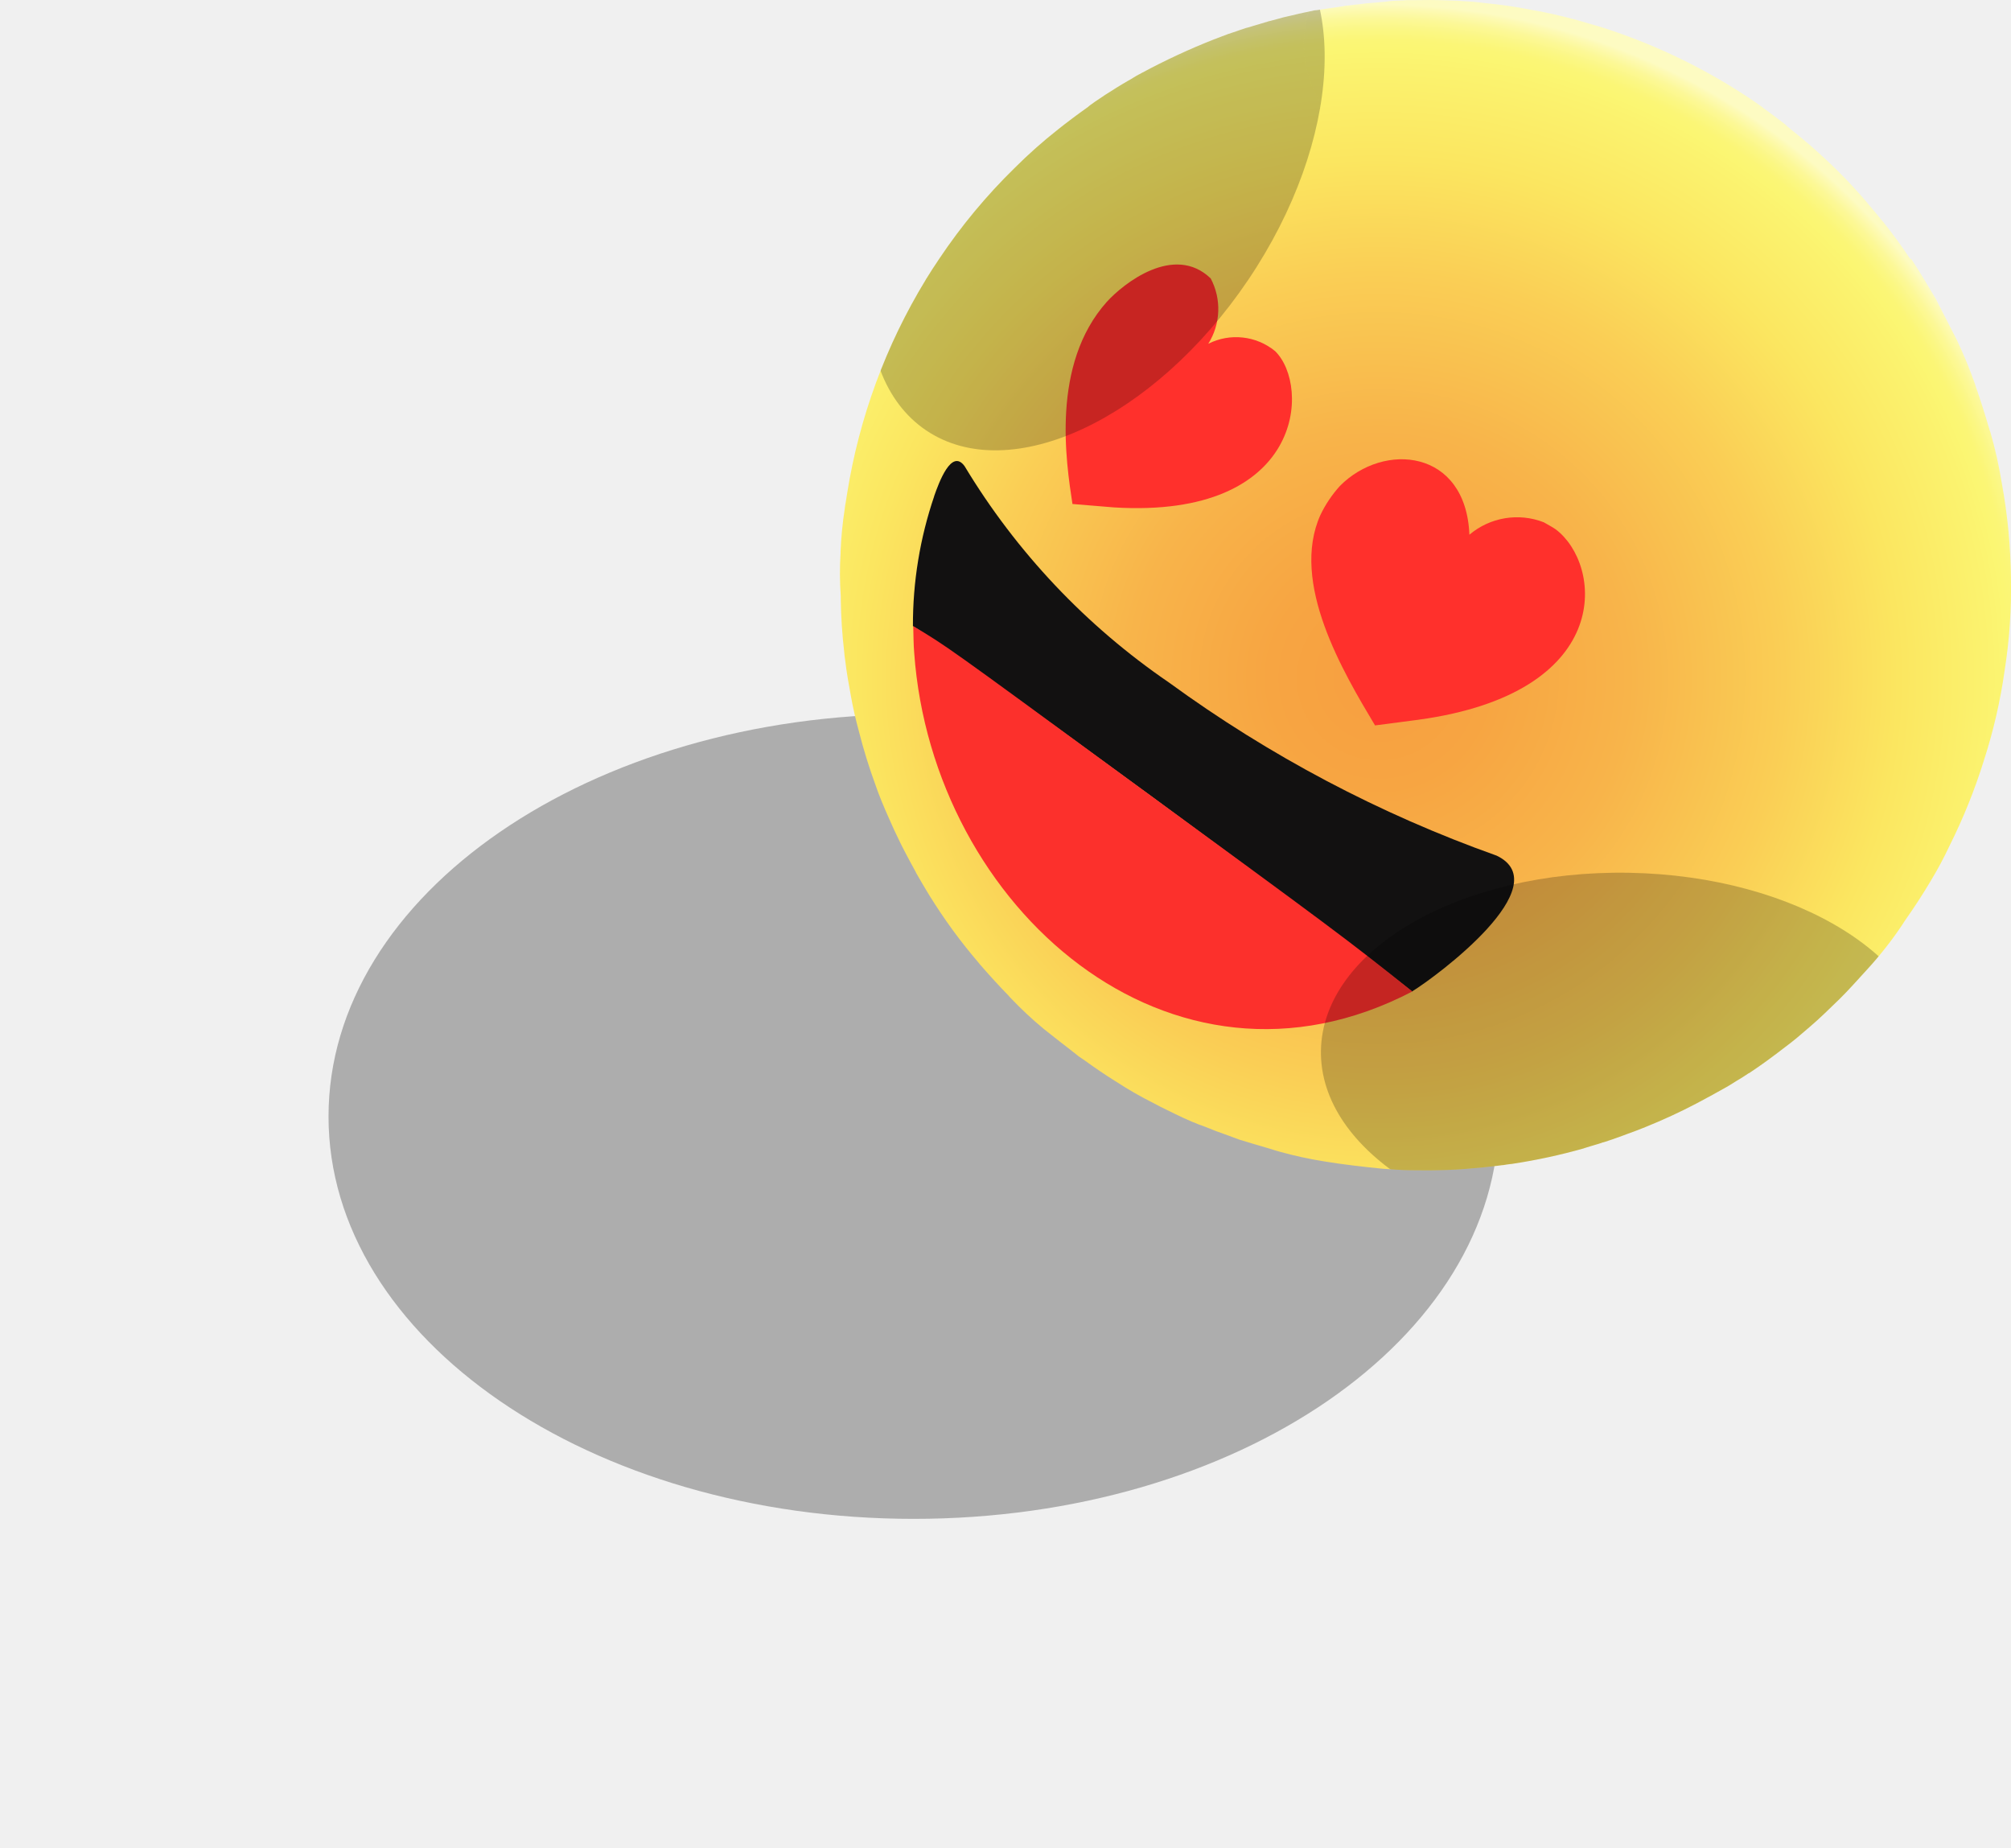
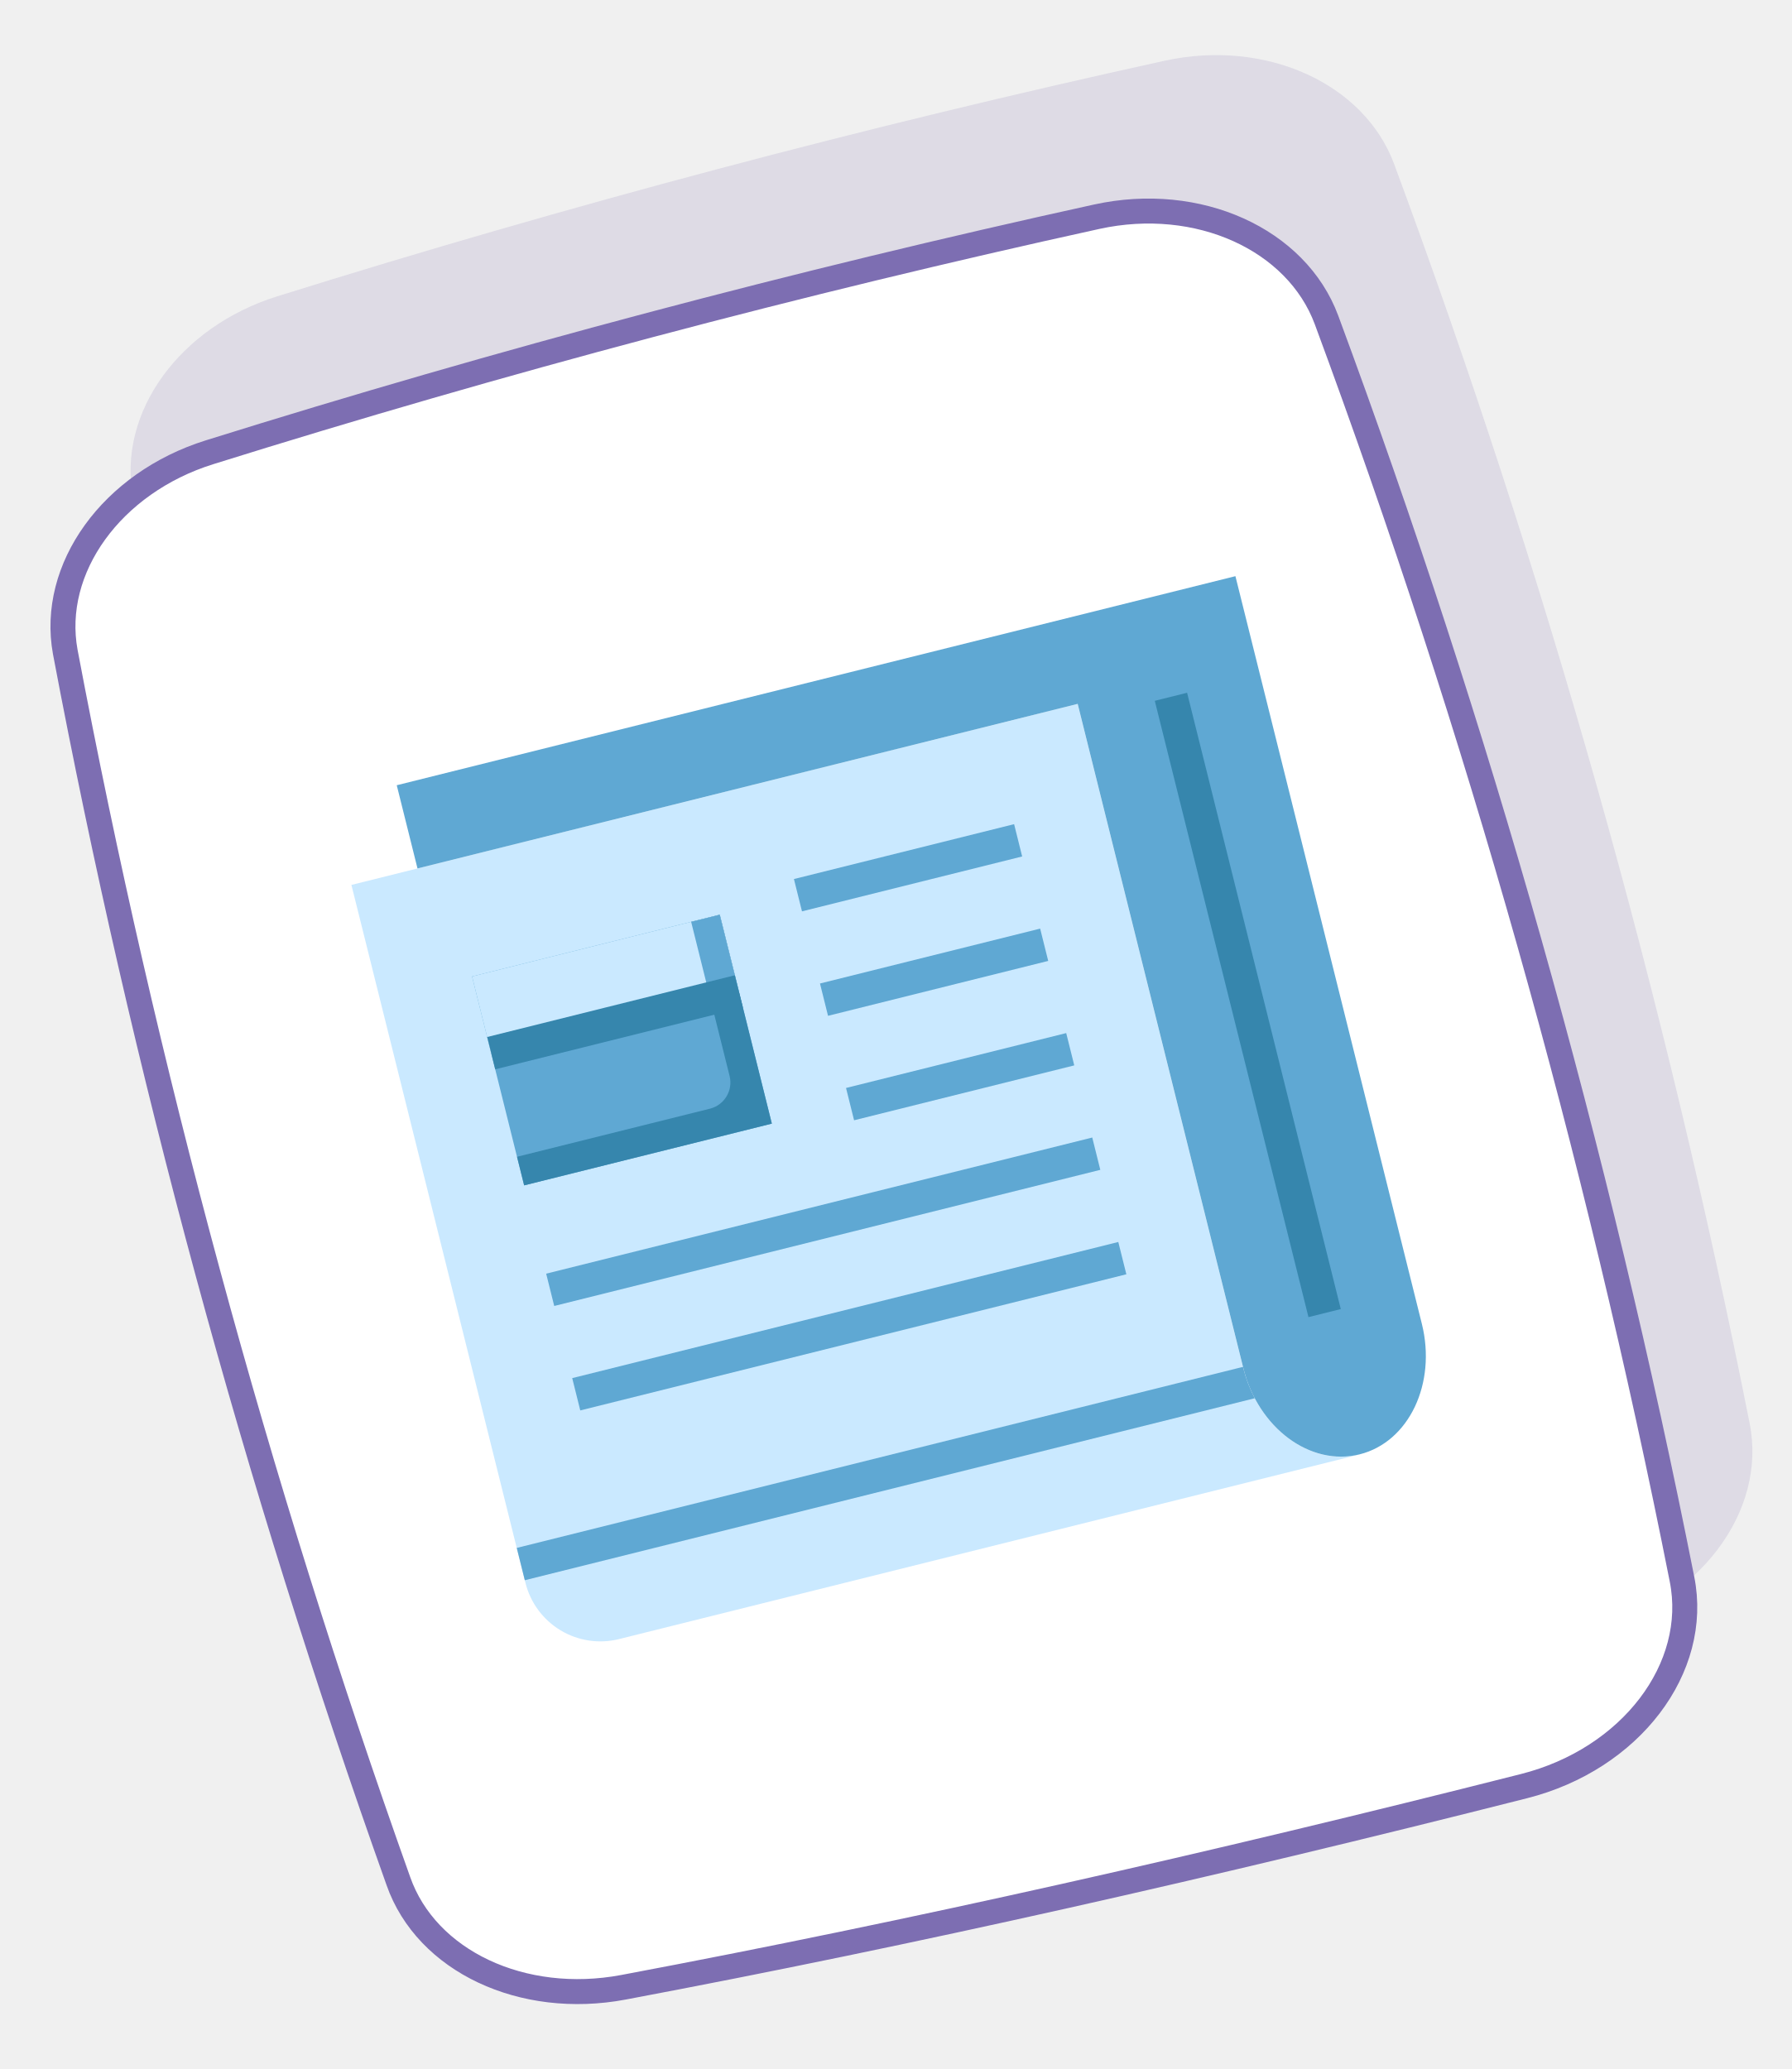
- <svg xmlns="http://www.w3.org/2000/svg" xmlns:xlink="http://www.w3.org/1999/xlink" width="82.478" height="75.758" viewBox="0 0 82.478 75.758">
-   <defs>
-     <radialGradient id="radial-gradient" cx="0.471" cy="0.58" r="0.575" gradientTransform="matrix(-0.999, -0.004, -0.004, 1, 0.933, 0.001)" gradientUnits="objectBoundingBox">
-       <stop offset="0" stop-color="#f79f40" />
-       <stop offset="0.163" stop-color="#f7a542" />
-       <stop offset="0.371" stop-color="#f8b44a" />
-       <stop offset="0.601" stop-color="#face55" />
-       <stop offset="0.771" stop-color="#fbe660" />
-       <stop offset="0.91" stop-color="#fbf36f" />
-       <stop offset="0.932" stop-color="#fbf672" />
-       <stop offset="0.947" stop-color="#fbf676" />
-       <stop offset="0.962" stop-color="#fbf783" />
-       <stop offset="0.978" stop-color="#fcf897" />
-       <stop offset="0.994" stop-color="#fdfab4" />
-       <stop offset="1" stop-color="#fdfbc2" />
-     </radialGradient>
-     <clipPath id="clip-path">
-       <path id="Trazado_116496" data-name="Trazado 116496" d="M52.65,29.84v-.06c0-.11-.03-.77-.15-1.75-.01-.09-.02-.17-.03-.26-.02-.12-.04-.25-.06-.38a23.894,23.894,0,0,0-3.15-8.77c0-.01-.01-.01-.01-.02-.17-.29-.35-.57-.54-.85h0a23.353,23.353,0,0,0-3.06-3.74,20.449,20.449,0,0,0-1.77-1.6c-.39-.32-.78-.62-1.19-.91a.265.265,0,0,1-.06-.05l-.05-.04-.21-.15c-.26-.18-.55-.37-.86-.57h0c-.01-.01-.02-.01-.03-.02-.15-.09-.3-.19-.47-.28-.07-.04-.15-.09-.22-.13s-.12-.07-.19-.11a1.092,1.092,0,0,0-.15-.08,25.413,25.413,0,0,0-2.93-1.4c-.26-.11-.47-.18-.58-.23l-.18-.07-.18-.07c-.01,0-.02-.01-.03-.01l-.04-.01-.3-.1-.04-.01c-.01,0-.03-.01-.04-.01l-.2-.07a2.759,2.759,0,0,0-.27-.08l-.23-.07c-.04-.01-.09-.03-.13-.04-.01,0-.03-.01-.04-.01s-.03-.01-.05-.01a.636.636,0,0,1-.07-.02l-.26-.07-.22-.06c-.07-.02-.14-.03-.21-.05h-.01l-.13-.03-.25-.06-.18-.04a2.049,2.049,0,0,0-.24-.05c-.01,0-.03-.01-.04-.01-.06-.01-.12-.03-.18-.04l-.11-.02-.13-.03h-.02l-.04-.01c-.02,0-.05-.01-.07-.01a1.766,1.766,0,0,1-.2-.04.6.6,0,0,0-.12-.02h0a2.068,2.068,0,0,1-.22-.04l-.19-.03c-.03-.01-.07-.01-.11-.02a.985.985,0,0,0-.17-.02,1,1,0,0,0-.16-.02l-.27-.03-.25-.03c-.03,0-.05-.01-.08-.01h-.02a1.641,1.641,0,0,0-.23-.02l-.34-.03c-.08-.01-.16-.01-.23-.02-.09-.01-.17-.01-.26-.02s-.18-.01-.27-.02A.97.97,0,0,1,29.76,7h-.37c-.48-.01-.96-.01-1.45,0-.11,0-.21,0-.31.01s-.22.01-.32.02c-.07,0-.13.01-.19.01-.16.01-.31.02-.46.04-.05,0-.11.01-.16.01-.22.02-.43.04-.64.07-.1.01-.2.02-.3.04h-.01c-.02,0-.04.01-.06.01q-.24.03-.45.06c-.11.02-.23.04-.34.05-.26.04-.47.08-.61.11-.7.14-1.38.3-2.06.5-.41.11-.77.22-1.21.38a24.021,24.021,0,0,0-5.31,2.61h0c-.17.11-.33.22-.49.33a.265.265,0,0,0-.06.05c-.28.2-.56.4-.84.61a.423.423,0,0,1-.07.05l-.02.02-.02.02c-.01.01-.02.02-.03.02s-.02.01-.03.02c-.08.06-.15.12-.23.18-.15.12-.3.24-.44.36-.08.07-.16.13-.24.2-.16.14-.32.27-.46.4l-.02.02-.02.02c-.03.03-.07.06-.1.09-.75.69-1.21,1.19-1.24,1.22-.23.25-.46.51-.69.77-.16.19-.33.38-.5.59-.01.01-.02.03-.04.04l-.03.03c-.34.42-.69.89-1.08,1.46l-.01.01-.01.01c-.01.01-.01.02-.02.02-.18.26-.36.55-.54.86-.16.26-.32.52-.46.75l-.46.88c-.15.29-.29.56-.42.82a16.758,16.758,0,0,0-.76,1.82h0v.01c-.22.6-.42,1.23-.6,1.84l-.01.02a.037.037,0,0,1-.01.03,17.968,17.968,0,0,0-.5,2.13,23.506,23.506,0,0,0-.17,7.66,22.794,22.794,0,0,0,.82,3.68,23.944,23.944,0,0,0,1.38,3.51,15.311,15.311,0,0,0,.75,1.42c.32.56.68,1.11,1.06,1.66.04.07.09.13.13.2a16,16,0,0,0,1.39,1.8c.34.37.78.88,1.14,1.24s.83.82,1.22,1.15h0c.42.37.6.53.99.83q.72.585,1.47,1.08h.01c.16.11.32.22.49.32.19.12.38.24.55.34.09.05.22.13.36.21a.573.573,0,0,1,.07.04c.15.09.33.18.52.29.04.02.09.05.13.07a22.789,22.789,0,0,0,2.12,1c.18.07.42.17.7.28l.24.09.42.15.3.1.11.03c.01,0,.01,0,.02.01l.16.05a2.759,2.759,0,0,0,.27.08l.26.08c.01,0,.02,0,.02.01a22.1,22.1,0,0,0,2.96.66l.09.01c.08.01.17.03.27.04h.03l.23.03.53.06c.24.03.56.05.79.07s.49.03.74.04h.02c.13.01.25.01.37.01.33.01.77,0,1.1.01s.79-.03,1.13-.05c.72-.06,1.68-.17,2.39-.28a18.747,18.747,0,0,0,1.84-.38c.14-.04.28-.08.43-.12.43-.12.87-.25,1.24-.36l.43-.16c.35-.12.69-.25,1.03-.38l.17-.06c.4-.15.89-.38,1.32-.59.19-.09.37-.18.55-.28a15.71,15.71,0,0,0,1.56-.88c.02-.01.03-.02.05-.03.41-.26.82-.52,1.22-.81.09-.06.18-.12.26-.17l.44-.34c.12-.09.23-.18.35-.27l.66-.52a14.289,14.289,0,0,0,1.37-1.26l.03-.03.07-.07c.35-.35.74-.77,1.2-1.29a.138.138,0,0,0,.03-.04h0a20.958,20.958,0,0,0,2.02-2.71c.01-.01.01-.02.02-.03.19-.3.38-.61.57-.95v-.01h0c.08-.14.16-.29.24-.44.11-.2.22-.41.31-.59l.09-.18c.16-.32.31-.65.47-.99.21-.47.41-.94.56-1.36h0c.26-.7.5-1.44.71-2.23.13-.48.25-.96.33-1.41.1-.48.18-.98.25-1.5.02-.12.03-.23.05-.34.08-.69.14-1.41.16-2.14v-.13C52.68,31.04,52.68,30.45,52.65,29.84Z" transform="translate(-4.654 -6.992)" />
-     </clipPath>
-     <linearGradient id="linear-gradient" x1="-0.166" y1="-323.933" x2="-1.166" y2="-323.933" gradientUnits="objectBoundingBox">
-       <stop offset="0" stop-color="#19b79c" />
-       <stop offset="0.405" stop-color="#1dbb9e" />
-       <stop offset="0.825" stop-color="#2ac8a3" />
-       <stop offset="0.997" stop-color="#31cfa6" />
-     </linearGradient>
-     <linearGradient id="linear-gradient-2" x1="-2.106" y1="-363.238" x2="-3.08" y2="-363.238" xlink:href="#linear-gradient" />
-     <clipPath id="clip-path-2">
-       <path id="Trazado_116504" data-name="Trazado 116504" d="M4.652,29.65v-.06a15.757,15.757,0,0,1,.17-1.74,2.335,2.335,0,0,1,.04-.26c.02-.12.04-.25.06-.38a24.088,24.088,0,0,1,3.22-8.75c0-.01.01-.01.01-.02.18-.29.36-.57.55-.85h0a23.39,23.39,0,0,1,3.09-3.72,20.134,20.134,0,0,1,1.78-1.58q.585-.465,1.2-.9a.265.265,0,0,0,.06-.05l.05-.04.21-.15c.26-.18.55-.37.86-.56h0c.01-.01.02-.01.03-.02.15-.09.31-.19.47-.28a2.53,2.53,0,0,0,.22-.13c.06-.04.12-.07.19-.11.05-.03.1-.05.15-.08a27.308,27.308,0,0,1,2.95-1.37c.26-.1.47-.18.58-.22l.18-.06.18-.06c.01,0,.02-.01.03-.01l.05-.02.3-.1.04-.01c.01,0,.03-.01.04-.01l.2-.06c.08-.02.19-.06.27-.08l.23-.07a.647.647,0,0,0,.13-.04c.01,0,.03-.01.04-.01s.03-.01.05-.01a.637.637,0,0,0,.07-.02l.26-.07.22-.06c.07-.02.14-.03.21-.05h.01l.13-.03c.08-.02.18-.04.25-.06l.18-.04c.08-.02.16-.03.24-.05.01,0,.03-.01.04-.01a1.163,1.163,0,0,0,.18-.04l.11-.01.13-.02h.02l.04-.01c.02,0,.05-.01.07-.01l.2-.03c.04-.01.09-.01.13-.02h0l.22-.03.19-.03a.516.516,0,0,0,.11-.02.985.985,0,0,1,.17-.02c.06-.01.11-.01.16-.02l.27-.03.25-.03c.03,0,.05-.01.08-.01h.02c.07-.01.15-.01.23-.02l.34-.03c.08-.01.16-.01.23-.02a1.569,1.569,0,0,1,.24-.03,2.437,2.437,0,0,1,.27-.01.86.86,0,0,1,.16-.01l.15-.01h.24c.49-.01.97-.01,1.45.01.11,0,.21.01.31.01s.22.01.32.02c.07,0,.13.01.19.01.16.01.31.02.46.04.05.01.11.01.16.02.22.02.43.05.64.07.1.01.2.03.3.04h.01c.02,0,.04.01.06.01.16.02.31.05.45.07l.34.06c.26.05.47.09.6.11.69.14,1.38.31,2.06.52.41.11.76.23,1.21.39a24.178,24.178,0,0,1,5.28,2.65h0c.16.11.33.22.49.34a.265.265,0,0,1,.06.05c.28.2.56.41.83.62a.424.424,0,0,0,.07.05l.02.02.02.02.03.03c.01.01.02.01.02.02.08.06.15.12.22.18.15.12.3.24.44.36.08.07.16.14.24.2.16.14.31.28.46.41l.02.02.02.02c.03.03.07.06.1.09.75.69,1.2,1.2,1.23,1.23.23.25.46.51.68.78.16.19.32.38.49.59.01.01.02.03.04.04l.02.03c.33.42.69.89,1.07,1.47l.04.01.01.01c.01.01.01.02.02.02.17.26.36.56.54.86.16.26.31.53.45.75l.45.88c.15.29.29.56.42.82a18.431,18.431,0,0,1,.75,1.83h0v.01c.21.6.41,1.23.59,1.85l.01.02a.037.037,0,0,0,.01.03,17.59,17.59,0,0,1,.48,2.14,22.71,22.71,0,0,1,.37,3.87,21.465,21.465,0,0,1-.26,3.8,21.96,21.96,0,0,1-.85,3.68,23.286,23.286,0,0,1-1.41,3.5,15.244,15.244,0,0,1-.76,1.42c-.33.56-.69,1.11-1.07,1.65-.04.07-.09.13-.13.2a15.2,15.2,0,0,1-1.41,1.79c-.34.37-.79.88-1.15,1.23s-.84.82-1.22,1.14h0c-.43.37-.6.52-1,.82-.49.38-.98.74-1.48,1.07H41.9c-.16.11-.32.21-.49.31-.19.12-.38.24-.55.33-.09.05-.22.12-.36.2a.574.574,0,0,0-.07.04c-.15.08-.33.18-.52.28-.04.02-.09.05-.13.07a23.108,23.108,0,0,1-2.12.98c-.18.07-.42.17-.71.27l-.24.09-.42.15-.3.1-.11.03c-.01,0-.01,0-.02.01l-.16.05c-.08.02-.19.06-.27.08l-.26.08c-.01,0-.02,0-.02.01a23.962,23.962,0,0,1-2.96.64l-.09.01c-.08.01-.17.02-.27.04H31.8l-.23.03-.53.06c-.24.02-.56.05-.79.07s-.49.03-.74.04h-.02c-.13,0-.25.01-.37.01-.33.01-.77,0-1.1,0s-.79-.04-1.13-.06c-.72-.07-1.68-.18-2.39-.3a16.281,16.281,0,0,1-1.84-.4c-.14-.04-.28-.08-.43-.13-.43-.12-.87-.26-1.24-.37l-.43-.16c-.35-.12-.69-.25-1.03-.39l-.17-.06c-.4-.15-.88-.38-1.32-.6-.19-.09-.37-.18-.55-.28a15.612,15.612,0,0,1-1.55-.89.219.219,0,0,0-.05-.03c-.41-.26-.81-.53-1.21-.82-.09-.06-.17-.12-.25-.17L14,49.97c-.12-.09-.23-.18-.35-.27l-.66-.52a15.233,15.233,0,0,1-1.36-1.27l-.03-.03-.06-.07c-.34-.35-.74-.78-1.19-1.3a.138.138,0,0,1-.03-.04h0a21.889,21.889,0,0,1-2-2.73c-.01-.01-.01-.02-.02-.03-.18-.3-.37-.61-.56-.95v-.01h0c-.08-.14-.16-.29-.24-.44-.11-.21-.22-.41-.31-.59l-.09-.18c-.16-.32-.31-.65-.46-.99-.21-.47-.41-.95-.55-1.36h0a22.441,22.441,0,0,1-.69-2.23c-.13-.48-.24-.96-.32-1.41-.09-.49-.18-.98-.24-1.5-.02-.12-.03-.23-.04-.34a21.166,21.166,0,0,1-.14-2.14v-.13A13.347,13.347,0,0,1,4.652,29.65Z" transform="translate(-4.627 -6.983)" fill="url(#radial-gradient)" />
-     </clipPath>
-   </defs>
-   <g id="Grupo_157926" data-name="Grupo 157926" transform="translate(13.474)">
-     <ellipse id="Elipse_4737" data-name="Elipse 4737" cx="24" cy="16.5" rx="24" ry="16.5" transform="translate(0 29.284)" fill="#0b0b0b" opacity="0.292" style="mix-blend-mode: multiply;isolation: isolate" />
-     <path id="Trazado_116493" data-name="Trazado 116493" d="M4.652,29.65v-.06a15.757,15.757,0,0,1,.17-1.74,2.335,2.335,0,0,1,.04-.26c.02-.12.04-.25.06-.38a24.088,24.088,0,0,1,3.22-8.75c0-.01.01-.01.01-.02.18-.29.36-.57.55-.85h0a23.39,23.39,0,0,1,3.09-3.72,20.134,20.134,0,0,1,1.78-1.58q.585-.465,1.2-.9a.265.265,0,0,0,.06-.05l.05-.04.21-.15c.26-.18.55-.37.86-.56h0c.01-.01.02-.01.03-.02.15-.09.31-.19.47-.28a2.53,2.53,0,0,0,.22-.13c.06-.04.12-.07.19-.11.05-.03.1-.05.15-.08a27.308,27.308,0,0,1,2.95-1.37c.26-.1.47-.18.58-.22l.18-.06.18-.06c.01,0,.02-.01.03-.01l.05-.02.3-.1.04-.01c.01,0,.03-.01.04-.01l.2-.06c.08-.02.19-.06.27-.08l.23-.07a.647.647,0,0,0,.13-.04c.01,0,.03-.01.04-.01s.03-.01.05-.01a.637.637,0,0,0,.07-.02l.26-.07.22-.06c.07-.02.14-.03.21-.05h.01l.13-.03c.08-.02.18-.04.25-.06l.18-.04c.08-.02.16-.03.24-.05.01,0,.03-.01.04-.01a1.163,1.163,0,0,0,.18-.04l.11-.01.13-.02h.02l.04-.01c.02,0,.05-.01.07-.01l.2-.03c.04-.01.09-.01.13-.02h0l.22-.03.19-.03a.516.516,0,0,0,.11-.02.985.985,0,0,1,.17-.02c.06-.01.11-.01.16-.02l.27-.03.25-.03c.03,0,.05-.01.08-.01h.02c.07-.01.15-.01.23-.02l.34-.03c.08-.01.16-.01.23-.02a1.569,1.569,0,0,1,.24-.03,2.437,2.437,0,0,1,.27-.01.86.86,0,0,1,.16-.01l.15-.01h.24c.49-.01.97-.01,1.45.01.11,0,.21.01.31.01s.22.01.32.02c.07,0,.13.01.19.01.16.01.31.02.46.04.05.01.11.01.16.02.22.02.43.05.64.07.1.01.2.03.3.04h.01c.02,0,.04.01.06.01.16.02.31.05.45.07l.34.06c.26.05.47.09.6.11.69.14,1.38.31,2.06.52.41.11.76.23,1.21.39a24.178,24.178,0,0,1,5.28,2.65h0c.16.11.33.22.49.34a.265.265,0,0,1,.06.05c.28.2.56.41.83.62a.424.424,0,0,0,.07.05l.02.02.02.02.03.03c.01.01.02.01.02.02.08.06.15.12.22.18.15.12.3.24.44.36.08.07.16.14.24.2.16.14.31.28.46.41l.02.02.02.02c.03.03.07.06.1.09.75.69,1.2,1.2,1.23,1.23.23.25.46.51.68.78.16.19.32.38.49.59.01.01.02.03.04.04l.02.03c.33.42.69.89,1.07,1.47l.04.01.01.01c.01.01.01.02.02.02.17.26.36.56.54.86.16.26.31.53.45.75l.45.88c.15.29.29.56.42.82a18.431,18.431,0,0,1,.75,1.83h0v.01c.21.6.41,1.23.59,1.85l.01.02a.037.037,0,0,0,.01.03,17.59,17.59,0,0,1,.48,2.14,22.71,22.71,0,0,1,.37,3.87,21.465,21.465,0,0,1-.26,3.8,21.96,21.96,0,0,1-.85,3.68,23.286,23.286,0,0,1-1.41,3.5,15.244,15.244,0,0,1-.76,1.42c-.33.56-.69,1.11-1.07,1.65-.04.07-.09.13-.13.2a15.2,15.2,0,0,1-1.41,1.79c-.34.37-.79.88-1.15,1.23s-.84.82-1.22,1.14h0c-.43.37-.6.52-1,.82-.49.38-.98.74-1.48,1.07H41.9c-.16.11-.32.21-.49.31-.19.12-.38.24-.55.33-.09.05-.22.12-.36.2a.574.574,0,0,0-.07.04c-.15.08-.33.18-.52.28-.04.02-.09.05-.13.07a23.108,23.108,0,0,1-2.12.98c-.18.07-.42.17-.71.27l-.24.09-.42.15-.3.1-.11.03c-.01,0-.01,0-.02.01l-.16.05c-.08.02-.19.06-.27.08l-.26.08c-.01,0-.02,0-.02.01a23.962,23.962,0,0,1-2.96.64l-.09.01c-.08.01-.17.02-.27.04H31.8l-.23.03-.53.06c-.24.02-.56.05-.79.07s-.49.03-.74.04h-.02c-.13,0-.25.01-.37.01-.33.01-.77,0-1.1,0s-.79-.04-1.13-.06c-.72-.07-1.68-.18-2.39-.3a16.281,16.281,0,0,1-1.84-.4c-.14-.04-.28-.08-.43-.13-.43-.12-.87-.26-1.24-.37l-.43-.16c-.35-.12-.69-.25-1.03-.39l-.17-.06c-.4-.15-.88-.38-1.32-.6-.19-.09-.37-.18-.55-.28a15.612,15.612,0,0,1-1.55-.89.219.219,0,0,0-.05-.03c-.41-.26-.81-.53-1.21-.82-.09-.06-.17-.12-.25-.17L14,49.97c-.12-.09-.23-.18-.35-.27l-.66-.52a15.233,15.233,0,0,1-1.36-1.27l-.03-.03-.06-.07c-.34-.35-.74-.78-1.19-1.3a.138.138,0,0,1-.03-.04h0a21.889,21.889,0,0,1-2-2.73c-.01-.01-.01-.02-.02-.03-.18-.3-.37-.61-.56-.95v-.01h0c-.08-.14-.16-.29-.24-.44-.11-.21-.22-.41-.31-.59l-.09-.18c-.16-.32-.31-.65-.46-.99-.21-.47-.41-.95-.55-1.36h0a22.441,22.441,0,0,1-.69-2.23c-.13-.48-.24-.96-.32-1.41-.09-.49-.18-.98-.24-1.5-.02-.12-.03-.23-.04-.34a21.166,21.166,0,0,1-.14-2.14v-.13A13.347,13.347,0,0,1,4.652,29.65Z" transform="translate(16.349 -6.983)" fill="url(#radial-gradient)" />
-     <g id="Grupo_86225" data-name="Grupo 86225" transform="translate(20.955 0.009)" clip-path="url(#clip-path)">
-       <path id="Trazado_116494" data-name="Trazado 116494" d="M50.67,21.64a4.37,4.37,0,0,1,.18-.46C50.8,21.33,50.74,21.48,50.67,21.64Z" transform="translate(-48.844 -6.992)" fill="url(#linear-gradient)" />
-       <path id="Trazado_116495" data-name="Trazado 116495" d="M4.7,34.92c.03-.14.05-.28.08-.41C4.75,34.65,4.73,34.79,4.7,34.92Z" transform="translate(43.196 -6.992)" fill="url(#linear-gradient-2)" />
-     </g>
-     <path id="Trazado_116497" data-name="Trazado 116497" d="M25.873,27.33A16.375,16.375,0,0,0,25,32.66c2.26,1.39,16.97,12.2,20.47,14.98,1.03-.63,6.02-4.35,3.47-5.57a52.925,52.925,0,0,1-13.44-7.1,28.664,28.664,0,0,1-8.38-8.87c-.54-.75-1.06.69-1.25,1.23" transform="translate(-1.032 -6.983)" fill="#121111" />
-     <path id="Trazado_116499" data-name="Trazado 116499" d="M29.22,33.76c.75,10.43,10.52,19.05,20.43,13.88-2.65-2.12-3.33-2.62-11.66-8.71-7.45-5.46-7.45-5.46-8.81-6.27.01.33.01.77.04,1.1" transform="translate(-5.199 -6.983)" fill="#fc302c" />
-     <g id="Grupo_86231" data-name="Grupo 86231" transform="translate(40.307 18.833)">
-       <path id="Trazado_116501" data-name="Trazado 116501" d="M22.473,28.1c-1.25,2.78.93,6.44,2.24,8.63.65-.09,1.52-.19,2.17-.29,7.67-1.22,7.14-6.32,5.24-7.75-.14-.1-.34-.2-.49-.29a3.024,3.024,0,0,0-3.05.51c-.14-3.51-3.51-3.82-5.31-2a4.969,4.969,0,0,0-.8,1.19" transform="translate(-22.099 -25.816)" fill="#ff302c" />
-     </g>
-     <g id="Grupo_86232" data-name="Grupo 86232" transform="translate(30.232 10.846)">
-       <path id="Trazado_116503" data-name="Trazado 116503" d="M35.806,19.36c-2.3,2.57-1.67,6.58-1.41,8.29.51.04,1.19.1,1.7.14,7.78.48,8.08-4.98,6.61-6.41a2.529,2.529,0,0,0-2.74-.3,2.679,2.679,0,0,0,.1-2.68c-1.5-1.44-3.58.21-4.26.96" transform="translate(-34.117 -17.829)" fill="#ff302c" />
-     </g>
-     <g id="Enmascarar_grupo_59" data-name="Enmascarar grupo 59" transform="translate(20.976 0)" clip-path="url(#clip-path-2)">
-       <g id="Grupo_86233" data-name="Grupo 86233" transform="translate(-2.683 -7.272)" opacity="0.561" style="mix-blend-mode: multiply;isolation: isolate">
-         <g id="Grupo_86230" data-name="Grupo 86230" transform="translate(0)">
-           <ellipse id="Elipse_4734" data-name="Elipse 4734" cx="12.5" cy="7.5" rx="12.5" ry="7.5" transform="translate(21.707 1.557)" fill="#fff" opacity="0.743" />
-           <ellipse id="Elipse_4735" data-name="Elipse 4735" cx="12.5" cy="7.5" rx="12.5" ry="7.5" transform="translate(26.415 8.388) rotate(124)" opacity="0.387" />
-           <ellipse id="Elipse_4736" data-name="Elipse 4736" cx="12.5" cy="7.5" rx="12.5" ry="7.5" transform="matrix(-1, -0.017, 0.017, -1, 47.282, 58.274)" opacity="0.387" />
+ <svg xmlns="http://www.w3.org/2000/svg" width="107.598" height="124.275" viewBox="0 0 107.598 124.275">
+   <g id="Grupo_1099910" data-name="Grupo 1099910" transform="translate(11871.63 12091.475)">
+     <g id="Grupo_1099909" data-name="Grupo 1099909">
+       <g id="Grupo_1099908" data-name="Grupo 1099908">
+         <g id="Grupo_1099907" data-name="Grupo 1099907">
+           <g id="Grupo_1099906" data-name="Grupo 1099906">
+             <g id="Grupo_1099905" data-name="Grupo 1099905">
+               <g id="Grupo_1099904" data-name="Grupo 1099904">
+                 <g id="Grupo_1099274" data-name="Grupo 1099274" transform="translate(-11898.742 -11916.49) rotate(-103)">
+                   <path id="Trazado_873094" data-name="Trazado 873094" d="M145.112,133.1c.2-18.392-.4-36.8-1.8-55.111-.469-6.13-4.647-10.9-9.731-11.133a491.479,491.479,0,0,0-76.435,2.884c-5.077.558-9.011,5.575-9.263,11.735-.722,17.691-.807,35.993-.394,55.42.14,6.594,4.533,11.882,9.984,12.039a494.363,494.363,0,0,0,78.492-3.788C141.09,144.485,145.043,139.333,145.112,133.1Z" fill="#7d6eb2" opacity="0.15" style="mix-blend-mode: multiply;isolation: isolate" />
+                   <path id="Trazado_873095" data-name="Trazado 873095" d="M136.9,127.035c.2-18.391-.4-36.8-1.8-55.11-.469-6.13-4.647-10.9-9.732-11.134a491.468,491.468,0,0,0-76.434,2.884c-5.077.559-9.011,5.576-9.263,11.736-.722,17.691-.807,35.992-.394,55.419.139,6.6,4.533,11.882,9.983,12.04a494.373,494.373,0,0,0,78.493-3.788C132.875,138.421,136.827,133.27,136.9,127.035Z" fill="#fff" />
+                   <path id="Trazado_873096" data-name="Trazado 873096" d="M136.9,127.035c.2-18.391-.4-36.8-1.8-55.11-.469-6.13-4.647-10.9-9.732-11.134a491.468,491.468,0,0,0-76.434,2.884c-5.077.559-9.011,5.576-9.263,11.736-.722,17.691-.807,35.992-.394,55.419.139,6.6,4.533,11.882,9.983,12.04a494.373,494.373,0,0,0,78.493-3.788C132.875,138.421,136.827,133.27,136.9,127.035Z" fill="none" stroke="#7d6eb2" stroke-linecap="round" stroke-linejoin="round" stroke-width="1.5" />
+                 </g>
+                 <g id="newspaper" transform="translate(-11856.984 -12047.695) rotate(-14)">
+                   <path id="Trazado_873345" data-name="Trazado 873345" d="M54.473,58.493c-3.051,0-5.524-3-5.524-6.708V10.658H4v43.2A4.637,4.637,0,0,0,8.637,58.5H54.473Z" fill="#cae9ff" />
+                   <path id="Trazado_873346" data-name="Trazado 873346" d="M9.7,17.745H25.031V30.678H9.7Z" fill="#5fa8d3" />
+                   <path id="Trazado_873347" data-name="Trazado 873347" d="M23.261,17.745v9.543a1.62,1.62,0,0,1-1.62,1.62H9.7v1.77H25.031V17.745Z" fill="#3686ad" />
+                   <path id="Trazado_873348" data-name="Trazado 873348" d="M9.7,17.745H25.031v4.749H9.7Z" fill="#cae9ff" />
+                   <path id="Trazado_873349" data-name="Trazado 873349" d="M23.261,17.745h1.77v4.748h-1.77Z" fill="#5fa8d3" />
+                   <path id="Trazado_873350" data-name="Trazado 873350" d="M8.09,10.658V5.507H60V51.785c0,3.7-2.473,6.708-5.523,6.708s-5.524-3-5.524-6.708V10.658Z" fill="#5fa8d3" />
+                   <path id="Trazado_873351" data-name="Trazado 873351" d="M53.49,11.6h2V49.752h-2Z" fill="#3686ad" />
+                   <g id="Grupo_1099268" data-name="Grupo 1099268">
+                     <path id="Trazado_873352" data-name="Trazado 873352" d="M29.872,16.745H43.5v2H29.872Z" fill="#5fa8d3" />
+                     <path id="Trazado_873353" data-name="Trazado 873353" d="M29.872,23.211H43.5v2H29.872Z" fill="#5fa8d3" />
+                     <path id="Trazado_873354" data-name="Trazado 873354" d="M29.872,29.678H43.5v2H29.872Z" fill="#5fa8d3" />
+                     <path id="Trazado_873355" data-name="Trazado 873355" d="M9.7,36.144H43.5v2H9.7Z" fill="#5fa8d3" />
+                     <path id="Trazado_873356" data-name="Trazado 873356" d="M9.7,42.61H43.5v2H9.7Z" fill="#5fa8d3" />
+                   </g>
+                   <path id="Trazado_873357" data-name="Trazado 873357" d="M9.7,21.494H25.031v2H9.7Z" fill="#3686ad" />
+                   <path id="Trazado_873358" data-name="Trazado 873358" d="M48.949,51.785V51.7H4v2H49.18a8.055,8.055,0,0,1-.231-1.915Z" fill="#5fa8d3" />
+                 </g>
+               </g>
+             </g>
+           </g>
        </g>
      </g>
    </g>
  </g>
</svg>
